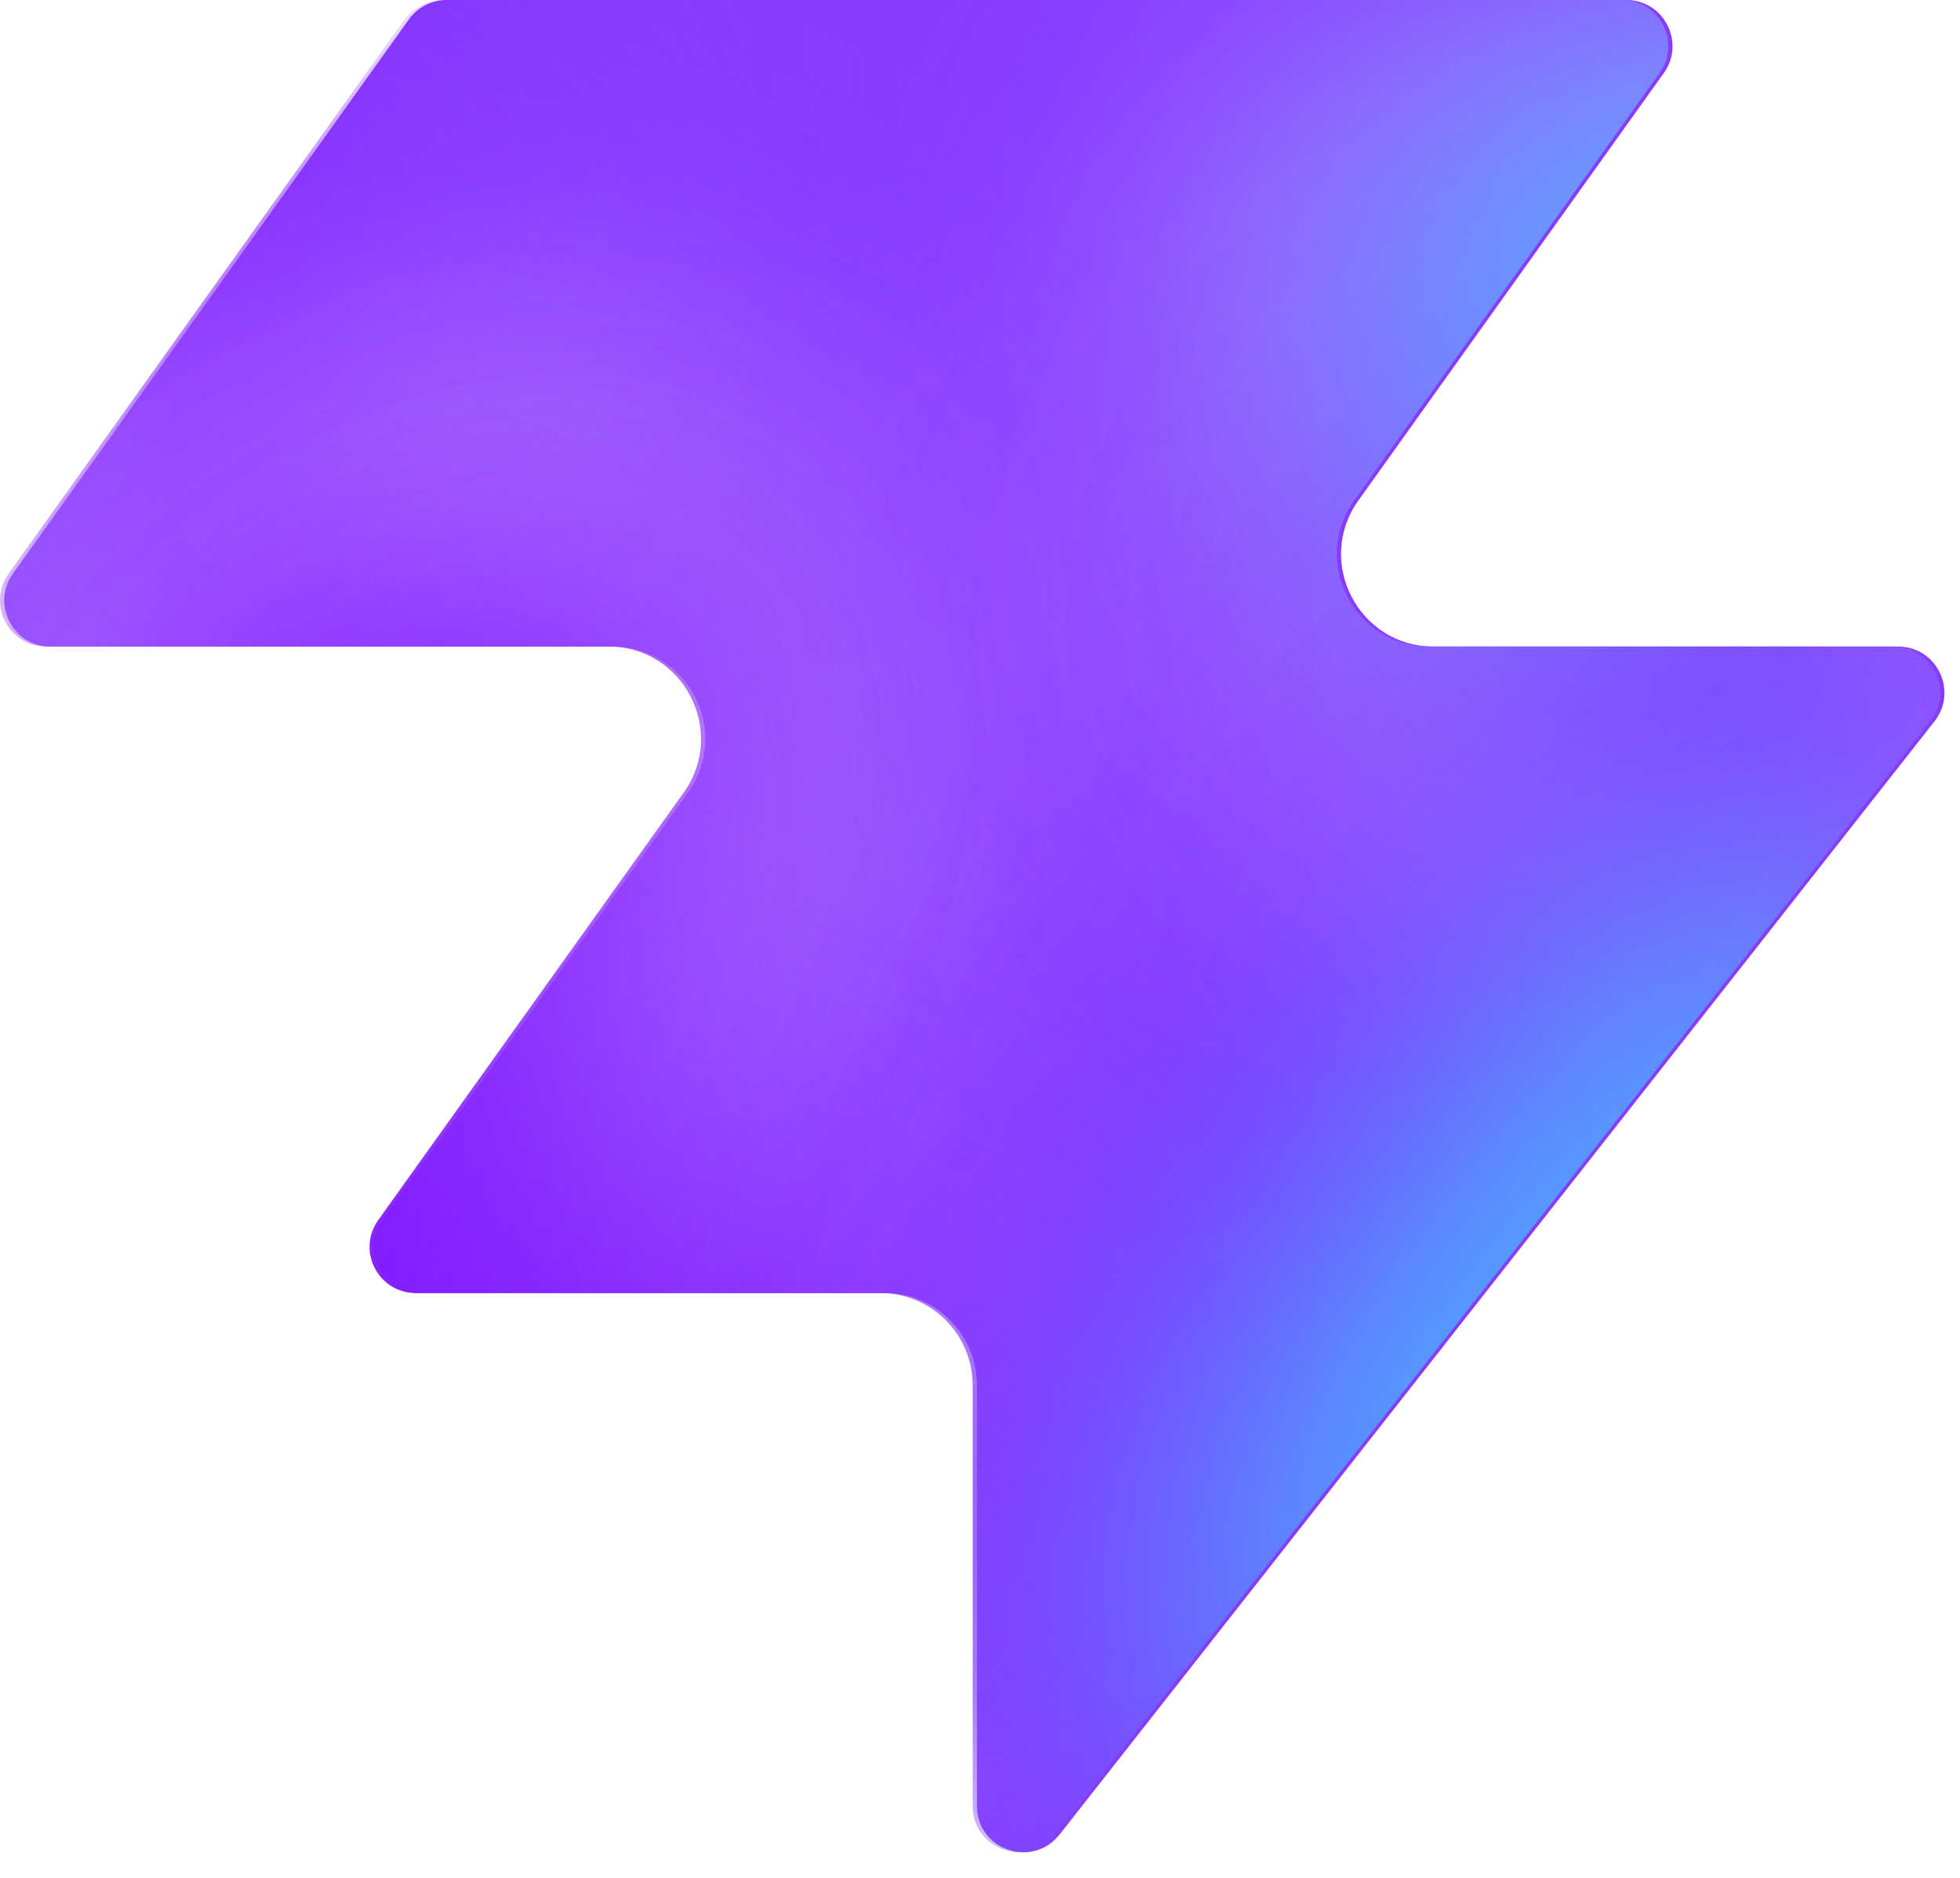
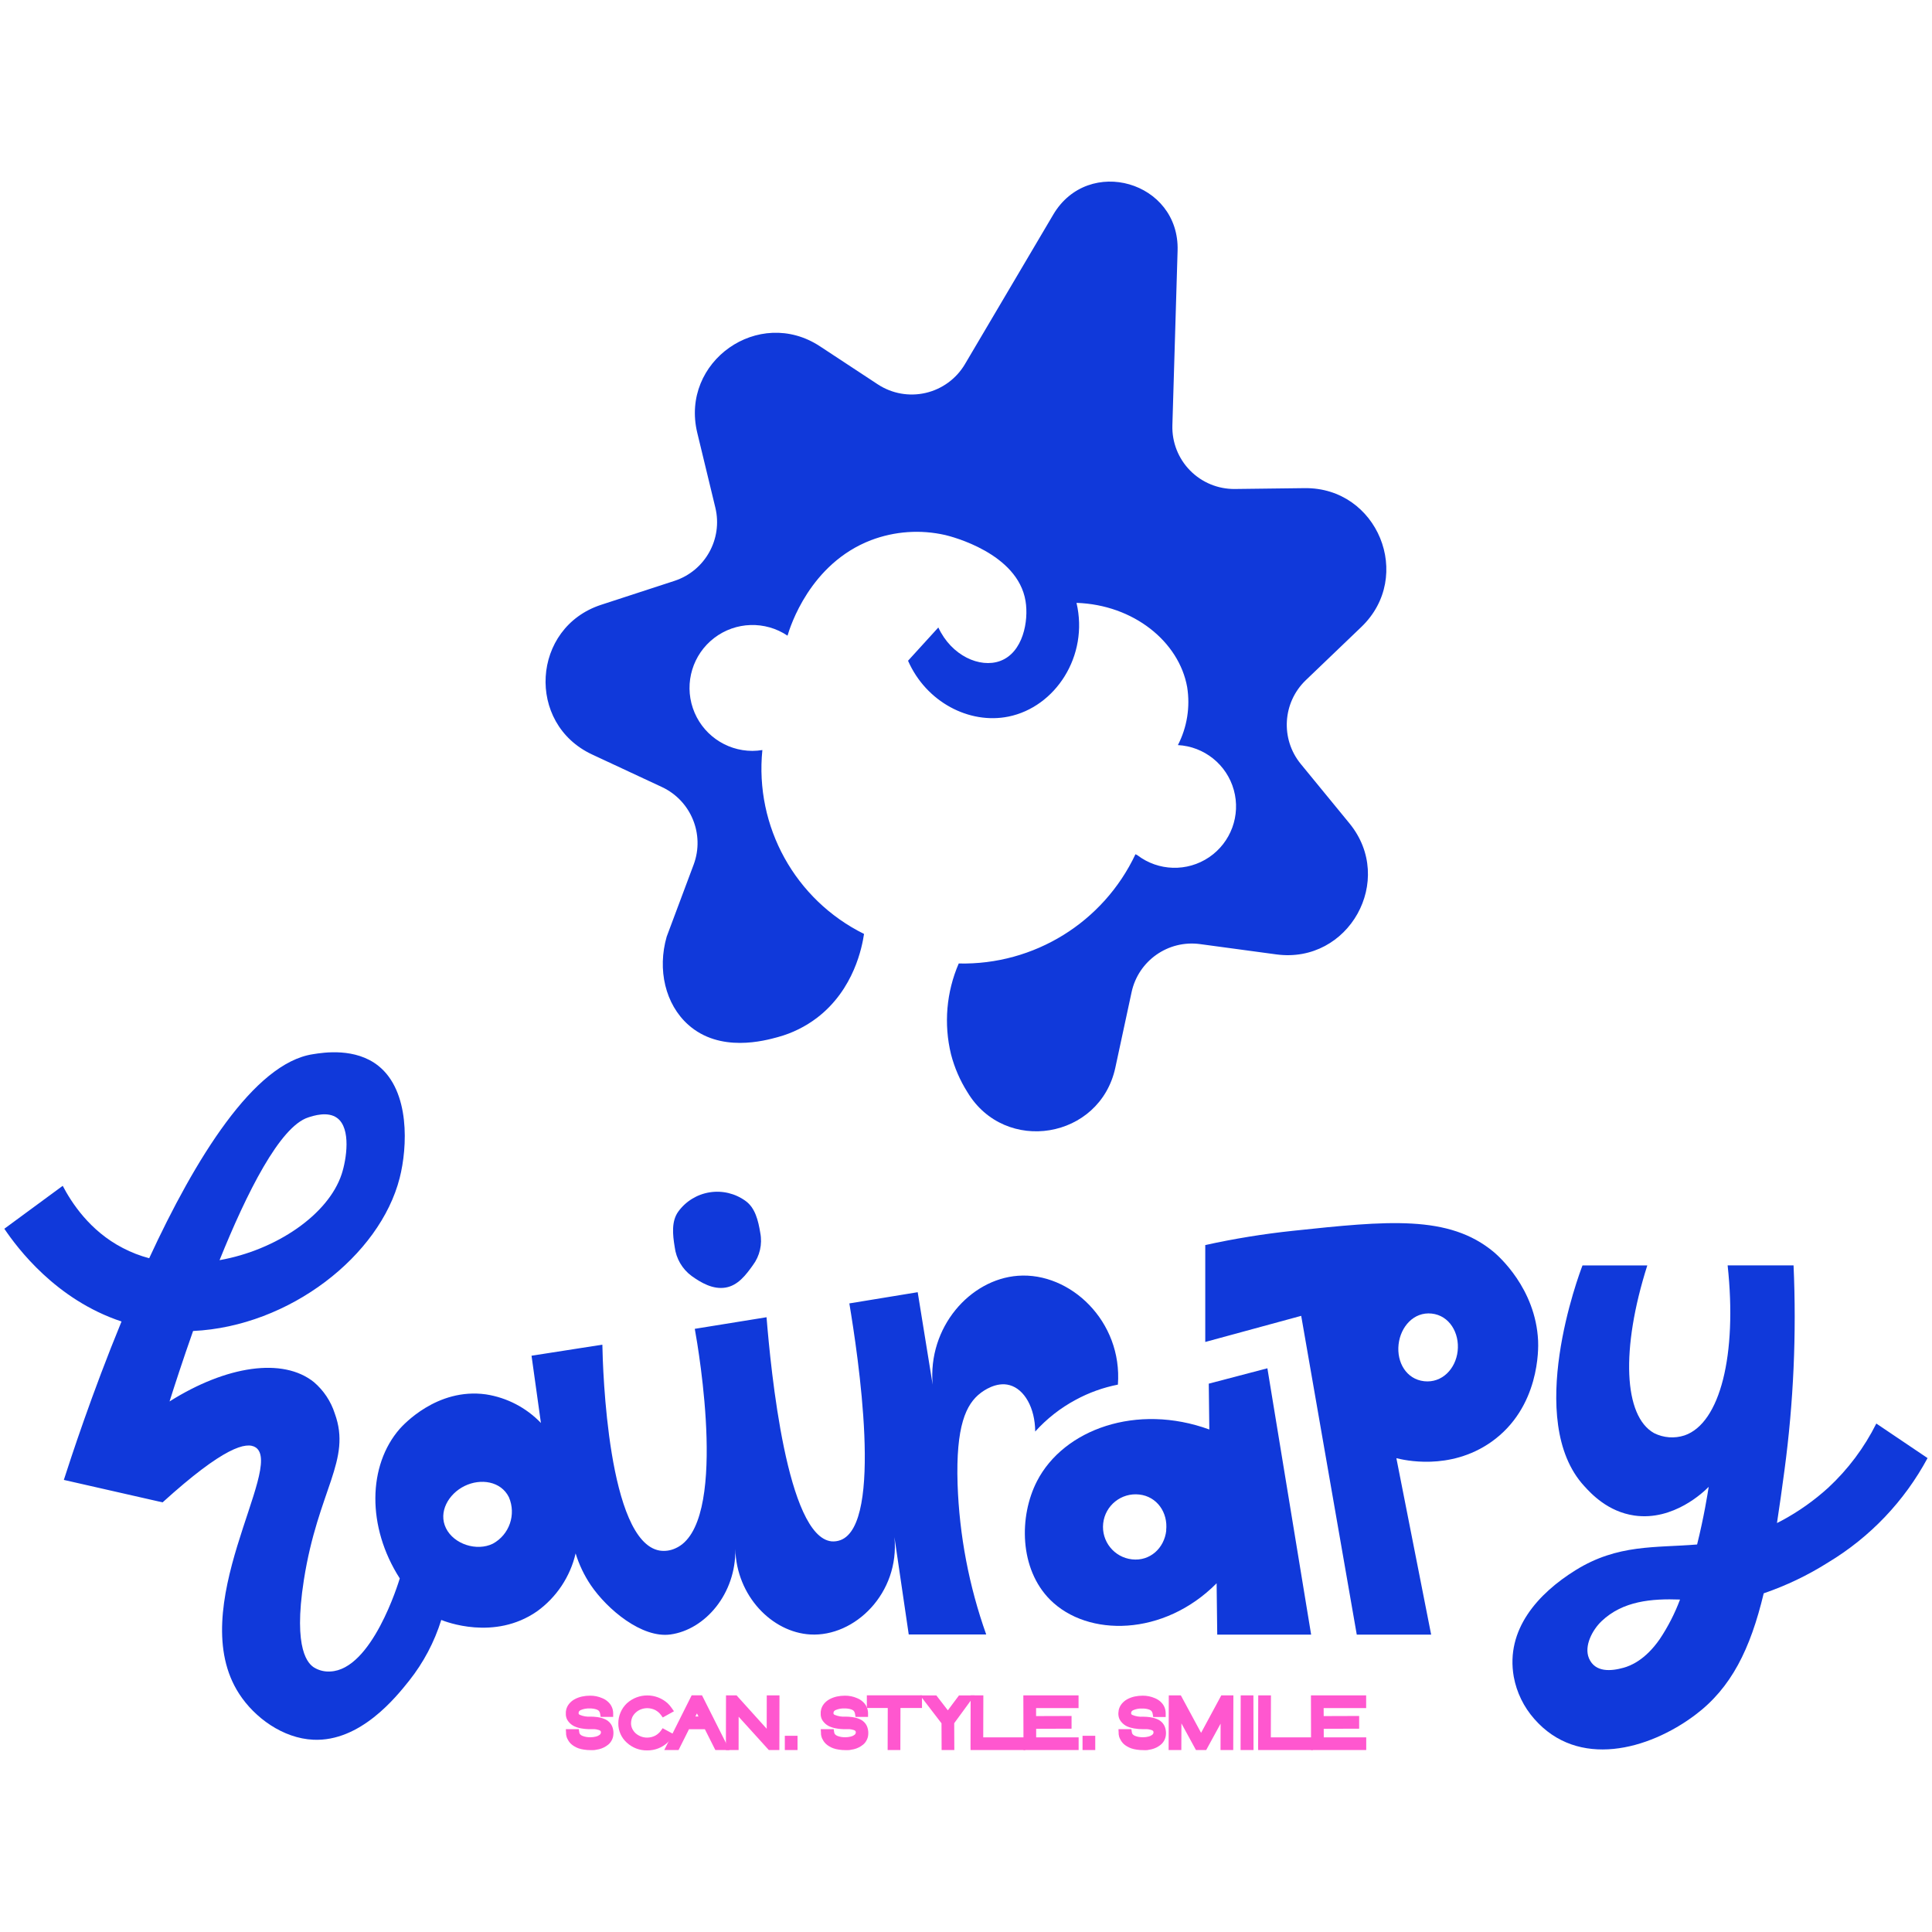
- <svg xmlns="http://www.w3.org/2000/svg" width="48" height="46" fill="none" viewBox="0 0 48 46">
-   <path fill="#863bff" d="M25.946 44.938c-.664.845-2.021.375-2.021-.698V33.937a2.26 2.26 0 0 0-2.262-2.262H10.287c-.92 0-1.456-1.04-.92-1.788l7.48-10.471c1.07-1.497 0-3.578-1.842-3.578H1.237c-.92 0-1.456-1.04-.92-1.788L10.013.474c.214-.297.556-.474.92-.474h28.894c.92 0 1.456 1.04.92 1.788l-7.48 10.471c-1.07 1.498 0 3.579 1.842 3.579h11.377c.943 0 1.473 1.088.89 1.83L25.947 44.94z" style="fill:#863bff;fill:color(display-p3 .525 .23 1);fill-opacity:1" />
-   <mask id="a" width="48" height="46" x="0" y="0" maskUnits="userSpaceOnUse" style="mask-type:alpha">
-     <path fill="#000" d="M25.842 44.938c-.664.844-2.021.375-2.021-.698V33.937a2.26 2.26 0 0 0-2.262-2.262H10.183c-.92 0-1.456-1.04-.92-1.788l7.48-10.471c1.07-1.498 0-3.579-1.842-3.579H1.133c-.92 0-1.456-1.04-.92-1.787L9.91.473c.214-.297.556-.474.92-.474h28.894c.92 0 1.456 1.04.92 1.788l-7.48 10.471c-1.07 1.498 0 3.578 1.842 3.578h11.377c.943 0 1.473 1.088.89 1.832L25.843 44.94z" style="fill:#000;fill-opacity:1" />
-   </mask>
-   <g mask="url(#a)">
-     <g filter="url(#b)">
-       <ellipse cx="5.508" cy="14.704" fill="#ede6ff" rx="5.508" ry="14.704" style="fill:#ede6ff;fill:color(display-p3 .927 .903 1);fill-opacity:1" transform="matrix(.00324 1 1 -.00324 -4.47 31.516)" />
-     </g>
-     <g filter="url(#c)">
-       <ellipse cx="10.399" cy="29.851" fill="#ede6ff" rx="10.399" ry="29.851" style="fill:#ede6ff;fill:color(display-p3 .927 .903 1);fill-opacity:1" transform="matrix(.00324 1 1 -.00324 -39.328 7.883)" />
-     </g>
-     <g filter="url(#d)">
-       <ellipse cx="5.508" cy="30.487" fill="#7e14ff" rx="5.508" ry="30.487" style="fill:#7e14ff;fill:color(display-p3 .492 .077 1);fill-opacity:1" transform="rotate(89.814 -25.913 -14.639)scale(1 -1)" />
-     </g>
-     <g filter="url(#e)">
-       <ellipse cx="5.508" cy="30.599" fill="#7e14ff" rx="5.508" ry="30.599" style="fill:#7e14ff;fill:color(display-p3 .492 .077 1);fill-opacity:1" transform="rotate(89.814 -32.644 -3.334)scale(1 -1)" />
-     </g>
-     <g filter="url(#f)">
-       <ellipse cx="5.508" cy="30.599" fill="#7e14ff" rx="5.508" ry="30.599" style="fill:#7e14ff;fill:color(display-p3 .492 .077 1);fill-opacity:1" transform="matrix(.00324 1 1 -.00324 -34.34 30.47)" />
-     </g>
-     <g filter="url(#g)">
-       <ellipse cx="14.072" cy="22.078" fill="#ede6ff" rx="14.072" ry="22.078" style="fill:#ede6ff;fill:color(display-p3 .927 .903 1);fill-opacity:1" transform="rotate(93.35 24.506 48.493)scale(-1 1)" />
-     </g>
-     <g filter="url(#h)">
-       <ellipse cx="3.47" cy="21.501" fill="#7e14ff" rx="3.47" ry="21.501" style="fill:#7e14ff;fill:color(display-p3 .492 .077 1);fill-opacity:1" transform="rotate(89.009 28.708 47.59)scale(-1 1)" />
-     </g>
-     <g filter="url(#i)">
-       <ellipse cx="3.47" cy="21.501" fill="#7e14ff" rx="3.47" ry="21.501" style="fill:#7e14ff;fill:color(display-p3 .492 .077 1);fill-opacity:1" transform="rotate(89.009 28.708 47.59)scale(-1 1)" />
-     </g>
-     <g filter="url(#j)">
-       <ellipse cx=".387" cy="8.972" fill="#7e14ff" rx="4.407" ry="29.108" style="fill:#7e14ff;fill:color(display-p3 .492 .077 1);fill-opacity:1" transform="rotate(39.51 .387 8.972)" />
-     </g>
-     <g filter="url(#k)">
-       <ellipse cx="47.523" cy="-6.092" fill="#7e14ff" rx="4.407" ry="29.108" style="fill:#7e14ff;fill:color(display-p3 .492 .077 1);fill-opacity:1" transform="rotate(37.892 47.523 -6.092)" />
-     </g>
-     <g filter="url(#l)">
-       <ellipse cx="41.412" cy="6.333" fill="#47bfff" rx="5.971" ry="9.665" style="fill:#47bfff;fill:color(display-p3 .28 .748 1);fill-opacity:1" transform="rotate(37.892 41.412 6.333)" />
-     </g>
-     <g filter="url(#m)">
-       <ellipse cx="-1.879" cy="38.332" fill="#7e14ff" rx="4.407" ry="29.108" style="fill:#7e14ff;fill:color(display-p3 .492 .077 1);fill-opacity:1" transform="rotate(37.892 -1.88 38.332)" />
-     </g>
-     <g filter="url(#n)">
-       <ellipse cx="-1.879" cy="38.332" fill="#7e14ff" rx="4.407" ry="29.108" style="fill:#7e14ff;fill:color(display-p3 .492 .077 1);fill-opacity:1" transform="rotate(37.892 -1.88 38.332)" />
-     </g>
-     <g filter="url(#o)">
-       <ellipse cx="35.651" cy="29.907" fill="#7e14ff" rx="4.407" ry="29.108" style="fill:#7e14ff;fill:color(display-p3 .492 .077 1);fill-opacity:1" transform="rotate(37.892 35.651 29.907)" />
-     </g>
-     <g filter="url(#p)">
-       <ellipse cx="38.418" cy="32.4" fill="#47bfff" rx="5.971" ry="15.297" style="fill:#47bfff;fill:color(display-p3 .28 .748 1);fill-opacity:1" transform="rotate(37.892 38.418 32.4)" />
-     </g>
+ <svg xmlns="http://www.w3.org/2000/svg" viewBox="0 0 500 500">
+   <defs>
+     <style>.cls-1{fill:#1039da;}.cls-2{fill:#ff57cf;}</style>
+   </defs>
+   <g id="icon">
+     <path class="cls-1" d="M336.61,197.68a16,16,0,0,1,1.3-21.62l14.41-13.81c13.66-13.1,4.22-36.16-14.7-35.92l-18.07.22a16,16,0,0,1-16.14-16.43l1.35-45.27c.53-17.88-23.09-24.71-32.18-9.31L249.71,94.27a16,16,0,0,1-22.51,5.22l-15-9.87C196.39,79.22,176,93.55,180.45,112l4.69,19.41a16,16,0,0,1-10.56,18.91l-19,6.2c-18,5.87-19.49,30.74-2.34,38.74l18.1,8.44a16,16,0,0,1,8.2,20l-7,18.7c-2.46,8.55-.36,17.5,5.57,22.8,8.21,7.34,19.79,4.14,23.26,3.18a29.47,29.47,0,0,0,10.11-5c9.6-7.36,11.65-18.45,12.13-21.68a47.74,47.74,0,0,1-26.31-47.59,16.71,16.71,0,0,1-2.57.22,16.29,16.29,0,1,1,9.08-29.82c.68-2.31,5.78-18.62,21.6-24.71a33.33,33.33,0,0,1,19.24-1.33c1.58.38,18.73,4.69,20.76,17.08.85,5.15-.64,13.33-6.57,15.51-5.23,1.92-12.59-1.34-16-8.67L235,171c4.67,10.66,15.82,16.52,26,14.45,12.12-2.46,20.82-15.68,17.6-29.43,14.8.5,26.54,10.06,28.64,21.81a24.38,24.38,0,0,1-2.4,15,15.89,15.89,0,1,1-10.48,28.5l-.5-.26a49.32,49.32,0,0,1-45.74,28.28,37.11,37.11,0,0,0-2,23.5,34.52,34.52,0,0,0,4.24,9.79c9.73,16.23,34.31,12.16,38.29-6.34l4.2-19.51a15.94,15.94,0,0,1,17.71-12.46L330.33,247c18.76,2.51,30.9-19.25,18.92-33.9Z" />
  </g>
-   <defs>
-     <filter id="b" width="60.045" height="41.654" x="-19.77" y="16.149" color-interpolation-filters="sRGB" filterUnits="userSpaceOnUse">
-       <feFlood flood-opacity="0" result="BackgroundImageFix" />
-       <feBlend in="SourceGraphic" in2="BackgroundImageFix" result="shape" />
-       <feGaussianBlur result="effect1_foregroundBlur_2002_17158" stdDeviation="7.659" />
-     </filter>
-     <filter id="c" width="90.34" height="51.437" x="-54.613" y="-7.533" color-interpolation-filters="sRGB" filterUnits="userSpaceOnUse">
-       <feFlood flood-opacity="0" result="BackgroundImageFix" />
-       <feBlend in="SourceGraphic" in2="BackgroundImageFix" result="shape" />
-       <feGaussianBlur result="effect1_foregroundBlur_2002_17158" stdDeviation="7.659" />
-     </filter>
-     <filter id="d" width="79.355" height="29.4" x="-49.64" y="2.03" color-interpolation-filters="sRGB" filterUnits="userSpaceOnUse">
-       <feFlood flood-opacity="0" result="BackgroundImageFix" />
-       <feBlend in="SourceGraphic" in2="BackgroundImageFix" result="shape" />
-       <feGaussianBlur result="effect1_foregroundBlur_2002_17158" stdDeviation="4.596" />
-     </filter>
-     <filter id="e" width="79.579" height="29.4" x="-45.045" y="20.029" color-interpolation-filters="sRGB" filterUnits="userSpaceOnUse">
-       <feFlood flood-opacity="0" result="BackgroundImageFix" />
-       <feBlend in="SourceGraphic" in2="BackgroundImageFix" result="shape" />
-       <feGaussianBlur result="effect1_foregroundBlur_2002_17158" stdDeviation="4.596" />
-     </filter>
-     <filter id="f" width="79.579" height="29.4" x="-43.513" y="21.178" color-interpolation-filters="sRGB" filterUnits="userSpaceOnUse">
-       <feFlood flood-opacity="0" result="BackgroundImageFix" />
-       <feBlend in="SourceGraphic" in2="BackgroundImageFix" result="shape" />
-       <feGaussianBlur result="effect1_foregroundBlur_2002_17158" stdDeviation="4.596" />
-     </filter>
-     <filter id="g" width="74.749" height="58.852" x="15.756" y="-17.901" color-interpolation-filters="sRGB" filterUnits="userSpaceOnUse">
-       <feFlood flood-opacity="0" result="BackgroundImageFix" />
-       <feBlend in="SourceGraphic" in2="BackgroundImageFix" result="shape" />
-       <feGaussianBlur result="effect1_foregroundBlur_2002_17158" stdDeviation="7.659" />
-     </filter>
-     <filter id="h" width="61.377" height="25.362" x="23.548" y="2.284" color-interpolation-filters="sRGB" filterUnits="userSpaceOnUse">
-       <feFlood flood-opacity="0" result="BackgroundImageFix" />
-       <feBlend in="SourceGraphic" in2="BackgroundImageFix" result="shape" />
-       <feGaussianBlur result="effect1_foregroundBlur_2002_17158" stdDeviation="4.596" />
-     </filter>
-     <filter id="i" width="61.377" height="25.362" x="23.548" y="2.284" color-interpolation-filters="sRGB" filterUnits="userSpaceOnUse">
-       <feFlood flood-opacity="0" result="BackgroundImageFix" />
-       <feBlend in="SourceGraphic" in2="BackgroundImageFix" result="shape" />
-       <feGaussianBlur result="effect1_foregroundBlur_2002_17158" stdDeviation="4.596" />
-     </filter>
-     <filter id="j" width="56.045" height="63.649" x="-27.636" y="-22.853" color-interpolation-filters="sRGB" filterUnits="userSpaceOnUse">
-       <feFlood flood-opacity="0" result="BackgroundImageFix" />
-       <feBlend in="SourceGraphic" in2="BackgroundImageFix" result="shape" />
-       <feGaussianBlur result="effect1_foregroundBlur_2002_17158" stdDeviation="4.596" />
-     </filter>
-     <filter id="k" width="54.814" height="64.646" x="20.116" y="-38.415" color-interpolation-filters="sRGB" filterUnits="userSpaceOnUse">
-       <feFlood flood-opacity="0" result="BackgroundImageFix" />
-       <feBlend in="SourceGraphic" in2="BackgroundImageFix" result="shape" />
-       <feGaussianBlur result="effect1_foregroundBlur_2002_17158" stdDeviation="4.596" />
-     </filter>
-     <filter id="l" width="33.541" height="35.313" x="24.641" y="-11.323" color-interpolation-filters="sRGB" filterUnits="userSpaceOnUse">
-       <feFlood flood-opacity="0" result="BackgroundImageFix" />
-       <feBlend in="SourceGraphic" in2="BackgroundImageFix" result="shape" />
-       <feGaussianBlur result="effect1_foregroundBlur_2002_17158" stdDeviation="4.596" />
-     </filter>
-     <filter id="m" width="54.814" height="64.646" x="-29.286" y="6.009" color-interpolation-filters="sRGB" filterUnits="userSpaceOnUse">
-       <feFlood flood-opacity="0" result="BackgroundImageFix" />
-       <feBlend in="SourceGraphic" in2="BackgroundImageFix" result="shape" />
-       <feGaussianBlur result="effect1_foregroundBlur_2002_17158" stdDeviation="4.596" />
-     </filter>
-     <filter id="n" width="54.814" height="64.646" x="-29.286" y="6.009" color-interpolation-filters="sRGB" filterUnits="userSpaceOnUse">
-       <feFlood flood-opacity="0" result="BackgroundImageFix" />
-       <feBlend in="SourceGraphic" in2="BackgroundImageFix" result="shape" />
-       <feGaussianBlur result="effect1_foregroundBlur_2002_17158" stdDeviation="4.596" />
-     </filter>
-     <filter id="o" width="54.814" height="64.646" x="8.244" y="-2.416" color-interpolation-filters="sRGB" filterUnits="userSpaceOnUse">
-       <feFlood flood-opacity="0" result="BackgroundImageFix" />
-       <feBlend in="SourceGraphic" in2="BackgroundImageFix" result="shape" />
-       <feGaussianBlur result="effect1_foregroundBlur_2002_17158" stdDeviation="4.596" />
-     </filter>
-     <filter id="p" width="39.409" height="43.623" x="18.713" y="10.588" color-interpolation-filters="sRGB" filterUnits="userSpaceOnUse">
-       <feFlood flood-opacity="0" result="BackgroundImageFix" />
-       <feBlend in="SourceGraphic" in2="BackgroundImageFix" result="shape" />
-       <feGaussianBlur result="effect1_foregroundBlur_2002_17158" stdDeviation="4.596" />
-     </filter>
-   </defs>
+   <g id="text">
+     <path class="cls-1" d="M485.59,368.41A58,58,0,0,1,473.17,385a60.35,60.35,0,0,1-12,8.5l-1.29.66c.66-4.29,1.3-8.86,1.95-13.74a298.94,298.94,0,0,0,2.34-52.94H447.11c2.5,23.12-1.93,40.84-11.15,44a10.38,10.38,0,0,1-7.89-.59c-7.86-4.4-8.66-21.67-1.75-43.4H409.55c-.89,2.28-15.1,40.17.43,57.08,1.81,2,6.12,6.66,13,7.65,10.11,1.45,18-6.16,19.23-7.43-.27,1.74-1.22,7.77-3,14.92-10.82.9-20.54-.13-31.45,6.65-9.66,6-18.16,15.32-16,27.58a22.66,22.66,0,0,0,5.29,10.89c11.32,13,29.57,8.09,41.66-1,9.33-7,14.27-17,17.74-31.48a79.23,79.23,0,0,0,16.69-8,70.45,70.45,0,0,0,25.71-27ZM420.22,431.6c-3.25.91-7.4,1.3-9-2.44-1.35-3.22.95-7.4,3.25-9.59,5.53-5.27,13-5.87,20.32-5.61a50.23,50.23,0,0,1-5.24,10.23C425.74,429.68,421.91,431.12,420.22,431.6Z" />
+     <path class="cls-1" d="M179,330.23c2.48,1.77,5.5,3.52,8.74,3s5.33-3.31,7.1-5.79a10.58,10.58,0,0,0,1.92-8.36c-.53-3.25-1.33-6.49-3.8-8.27a12.46,12.46,0,0,0-17.43,2.76c-1.78,2.48-1.46,5.89-.92,9.14A11,11,0,0,0,179,330.23Z" />
+     <path class="cls-1" d="M278.41,362.26a38.39,38.39,0,0,1,10.9-3.92c1.23-16.39-12.35-29.18-25.88-28.17-12.38.92-23.35,13.3-22.06,28.17l-3.87-23.92-17.69,2.9c2.22,13.34,8.87,57-2.26,61.25a5.32,5.32,0,0,1-2.36.33c-11.53-1.23-15.68-44.18-16.81-58l-18.57,3c1,5.46,8.78,50.76-5,56.8a7.12,7.12,0,0,1-4.14.58C157.33,398.88,156,354.39,155.89,348l-18.33,2.86,2.43,17.4a25,25,0,0,0-14.24-7.4c-12.69-1.76-21.46,8-22.29,8.91-8.25,9.44-8.59,25.33,0,38.72-.34,1.14-7.22,23.67-18,24.09a7.17,7.17,0,0,1-4.13-1c-1.44-.9-5.56-4.36-2.69-22.68,3.67-23.37,12.43-30.95,8-43.09a17.82,17.82,0,0,0-5.4-8.12c-8-6.43-22.61-4.29-37.36,5,1.23-3.89,3.37-10.51,6.09-18.23,25-1.18,48.36-19.54,53.46-39.58,2.05-8,2.72-22.49-5.52-29.05-5.92-4.71-14.08-3.47-16.94-3-15.27,2.32-30.49,27.12-42.36,52.8A32.93,32.93,0,0,1,31.82,323c-8.64-4.45-13.36-11.86-15.59-16.11L1.12,318c3.38,5,13.35,18.37,30.33,24C23.71,360.82,18.27,377.57,16.52,383l25.56,5.81C57.88,374.48,63.82,373,66.2,374.61c7.41,5.12-18.77,41.56-4.28,63.79,4,6.16,11.32,11.48,19.16,11.84,12.16.57,21.4-11,24.81-15.28a48.52,48.52,0,0,0,8.31-15.72c1,.4,13.7,5.46,24.77-2.22a25.64,25.64,0,0,0,10-15,31,31,0,0,0,3.91,8.19c4.29,6.33,13.25,13.81,20.64,12.79,9-1.25,17-10.58,16.78-22.14.29,12.19,9.51,21.57,19.39,22.14,11.53.67,23.2-10.71,21.79-25.19q1.84,12.58,3.7,25.19h20.05a129.4,129.4,0,0,1-7.41-38.92c-.47-15,2.16-20.71,6-23.6.59-.45,4-3,7.49-2,3.79,1.05,6.56,5.84,6.6,12A38.73,38.73,0,0,1,278.41,362.26ZM79.74,289.2c1.37-.45,5.08-1.66,7.52.14,3.65,2.7,2.42,10.69,1.16,14.53-3.45,10.46-16.91,19.65-31.6,22.26C63.87,308.64,72.44,291.57,79.74,289.2Zm47.82,110.3c-4.16,2.05-10.09.16-12.14-4s.63-8.87,4.8-10.92,9.44-1.26,11.49,2.91A9.44,9.44,0,0,1,127.56,399.5Z" />
+     <path class="cls-1" d="M312.83,358.09q.06,5.93.14,11.86c-18.77-6.85-37.68-.05-44.59,13.36-4.7,9.12-4.59,22.73,3.41,30.72,9.7,9.69,29.39,9.52,43.07-4.28q.08,6.64.16,13.29h24.3L328,354.11Zm-11,38c-.52,4.61-4.25,8-8.87,7.47a8.44,8.44,0,0,1,1.87-16.78C299.42,387.27,302.31,391.45,301.8,396.07Z" />
+     <path class="cls-1" d="M398.06,347c-.63-13.62-10.34-22-11.43-22.94-11.68-9.79-27.71-8.1-52-5.53a205.84,205.84,0,0,0-22.71,3.69V347.3l24.83-6.76q7.2,41.25,14.38,82.5h19.25q-4.5-22.85-9-45.67c1.85.47,13.76,3.35,24.48-4.14C398.6,364.31,398.14,348.75,398.06,347Zm-20.82,2.65c-.51,4.62-4.06,8.32-8.67,7.81s-7.13-4.89-6.62-9.51,3.95-8.49,8.56-8S377.76,345,377.24,349.65Z" />
+     <path class="cls-2" d="M152.85,452.93a10.36,10.36,0,0,1-1.72-.13,7.41,7.41,0,0,1-1.4-.33,6,6,0,0,1-1.13-.54,5,5,0,0,1-.83-.62,4.53,4.53,0,0,1-.61-.73c-.16-.27-.28-.48-.36-.65a3.65,3.65,0,0,1-.22-.66,3.5,3.5,0,0,1-.08-.43l0-.29-.06-1.05h3.35l.13.85a.89.89,0,0,0,.22.49,1.54,1.54,0,0,0,.59.4,4.6,4.6,0,0,0,1,.28,6,6,0,0,0,1,.08h.13a5.77,5.77,0,0,0,1.38-.18,2.41,2.41,0,0,0,.94-.44.75.75,0,0,0,.31-.43.77.77,0,0,0,0-.43.37.37,0,0,0-.17-.23,1.35,1.35,0,0,0-.55-.22,4.12,4.12,0,0,0-.87-.16,9.59,9.59,0,0,0-1,0,12.7,12.7,0,0,1-2.45-.2,7.05,7.05,0,0,1-1.8-.54,4.29,4.29,0,0,1-1.23-.88,3.66,3.66,0,0,1-.72-1,3.59,3.59,0,0,1-.26-1,4.82,4.82,0,0,1,0-.75c0-.15,0-.28.06-.41l0-.13h0a3.83,3.83,0,0,1,.77-1.64,4.8,4.8,0,0,1,1.51-1.23,7.33,7.33,0,0,1,1.84-.67,9.67,9.67,0,0,1,2.08-.22,7.66,7.66,0,0,1,3.18.65,4.71,4.71,0,0,1,1.38.85,4,4,0,0,1,1.43,3l0,1h-3.24l-.14-.84a1.39,1.39,0,0,0-.2-.55,1.05,1.05,0,0,0-.32-.34,2,2,0,0,0-.56-.25,5,5,0,0,0-1.59-.21,5.22,5.22,0,0,0-2.41.44,1.21,1.21,0,0,0-.35.29.41.41,0,0,0-.11.25c-.09.4,0,.52.28.67a6,6,0,0,0,2.78.46,13.75,13.75,0,0,1,1.82.13,6.93,6.93,0,0,1,1.64.42,4,4,0,0,1,1.39.87,3.42,3.42,0,0,1,.87,1.45,4.42,4.42,0,0,1,.18,1.86,3.53,3.53,0,0,1-.46,1.47,3.4,3.4,0,0,1-.91,1.09,6.57,6.57,0,0,1-1.08.69,6,6,0,0,1-1.27.46c-.4.09-.77.16-1.13.21A8.78,8.78,0,0,1,152.85,452.93Z" />
+     <path class="cls-2" d="M167.51,453a7.54,7.54,0,0,1-5.29-2,6.59,6.59,0,0,1-2.2-5,7.13,7.13,0,0,1,.57-2.81,7,7,0,0,1,1.66-2.39,7.86,7.86,0,0,1,10.53,0,7,7,0,0,1,1,1.16l.64.91-2.89,1.61-.52-.7a4.61,4.61,0,0,0-.55-.6,4.56,4.56,0,0,0-.85-.6,4.28,4.28,0,0,0-1-.37,4.61,4.61,0,0,0-1.1-.14,4.69,4.69,0,0,0-1.65.31,4.08,4.08,0,0,0-1.32.82,3.86,3.86,0,0,0-.9,1.19,3.56,3.56,0,0,0-.2.58,4.6,4.6,0,0,0-.13,1,3.23,3.23,0,0,0,.31,1.41,3.92,3.92,0,0,0,.88,1.19,4.6,4.6,0,0,0,1.35.82,4.43,4.43,0,0,0,1.64.3,4.63,4.63,0,0,0,1.11-.14,4.44,4.44,0,0,0,1-.38,3.87,3.87,0,0,0,.82-.59,3.44,3.44,0,0,0,.56-.6l.51-.72,2.88,1.56-.58.91a6.54,6.54,0,0,1-1,1.22A7.56,7.56,0,0,1,167.51,453Z" />
+     <path class="cls-2" d="M185.13,452.91l-2.71-5.39h-4.11l-2.7,5.39h-3.7L179,438.75h2.68l7.12,14.16Zm-4.36-8.68-.4-.81-.41.81Z" />
+     <polygon class="cls-2" points="198.97 452.91 191.16 444.29 191.15 452.91 187.86 452.91 187.89 438.76 190.62 438.76 198.42 447.4 198.44 438.76 201.73 438.76 201.7 452.91 198.97 452.91" />
+     <rect class="cls-2" x="203.11" y="449.22" width="3.29" height="3.69" />
+     <path class="cls-2" d="M218.82,452.93a10.36,10.36,0,0,1-1.72-.13,7.41,7.41,0,0,1-1.4-.33,5.67,5.67,0,0,1-1.13-.54,5,5,0,0,1-.83-.62,4.53,4.53,0,0,1-.61-.73c-.16-.27-.28-.48-.36-.65a3.65,3.65,0,0,1-.22-.66,3.5,3.5,0,0,1-.08-.43l0-.29-.06-1.05h3.35l.13.85a.89.89,0,0,0,.22.49,1.59,1.59,0,0,0,.58.4,4.85,4.85,0,0,0,1,.28,6,6,0,0,0,1,.08h.13a5.77,5.77,0,0,0,1.38-.18,2.48,2.48,0,0,0,.94-.44.75.75,0,0,0.31-.43.77.77,0,0,0,0-.43.37.37,0,0,0-.17-.23,1.35,1.35,0,0,0-.55-.22,4.12,4.12,0,0,0-.87-.16,9.59,9.59,0,0,0-1,0,12.7,12.7,0,0,1-2.45-.2,7.05,7.05,0,0,1-1.8-.54,4.29,4.29,0,0,1-1.23-.88,3.66,3.66,0,0,1-.72-1,3.59,3.59,0,0,1-.26-1,4.82,4.82,0,0,1,0-.75c0-.15,0-.28.06-.41l0-.13h0a3.83,3.83,0,0,1,.77-1.64,4.8,4.8,0,0,1,1.51-1.23,7.33,7.33,0,0,1,1.84-.67,9.67,9.67,0,0,1,2.08-.22,7.66,7.66,0,0,1,3.18.65,4.71,4.71,0,0,1,1.38.85,4,4,0,0,1,1.43,3l0,1h-3.24l-.14-.84a1.39,1.39,0,0,0-.2-.55,1.05,1.05,0,0,0-.32-.34,2,2,0,0,0-.56-.25,5,5,0,0,0-1.59-.21,5.22,5.22,0,0,0-2.41.44,1.21,1.21,0,0,0-.35.29.41.41,0,0,0-.11.25c-.09.4,0,.52.28.67a6,6,0,0,0,2.78.46,13.75,13.75,0,0,1,1.82.13,6.93,6.93,0,0,1,1.64.42,4,4,0,0,1,1.39.87,3.42,3.42,0,0,1,.87,1.45,4.59,4.59,0,0,1,.18,1.86,3.53,3.53,0,0,1-.46,1.47,3.4,3.4,0,0,1-.91,1.09,6.57,6.57,0,0,1-1.08.69,6,6,0,0,1-1.27.46c-.4.09-.77.16-1.13.21A8.78,8.78,0,0,1,218.82,452.93Z" />
+     <polygon class="cls-2" points="229.72 452.91 229.75 442.03 224.34 442.03 224.34 438.75 238.61 438.75 238.61 442.03 233.04 442.03 233.01 452.91 229.72 452.91" />
+     <polygon class="cls-2" points="243.69 452.91 243.66 445.99 238.13 438.78 242.33 438.78 245.3 442.63 248.18 438.78 252.2 438.78 246.95 445.96 246.98 452.91 243.69 452.91" />
+     <polygon class="cls-2" points="251.18 452.91 251.17 451.89 251.2 438.76 254.49 438.76 254.46 449.62 265.34 449.62 265.34 452.91 251.18 452.91" />
+     <polygon class="cls-2" points="264.88 452.91 264.84 438.76 279.13 438.76 279.13 442.05 268.14 442.05 268.14 444.12 277.32 444.09 277.32 447.38 268.16 447.41 268.16 449.62 279.15 449.62 279.15 452.91 264.88 452.91" />
+     <rect class="cls-2" x="280.16" y="449.22" width="3.29" height="3.69" />
+     <path class="cls-2" d="M295.86,452.93a10.32,10.32,0,0,1-1.71-.13,7.41,7.41,0,0,1-1.4-.33,5.67,5.67,0,0,1-1.13-.54,4.67,4.67,0,0,1-.84-.62,4.5,4.5,0,0,1-.6-.73,6,6,0,0,1-.36-.65,3,3,0,0,1-.23-.66c0-.2-.07-.35-.08-.43l0-.29-.05-1.05h3.34l.13.85a.89.89,0,0,0,.22.49,1.54,1.54,0,0,0,.59.4,4.6,4.6,0,0,0,1,.28,6.19,6.19,0,0,0,1,.08h.12a5.77,5.77,0,0,0,1.38-.18,2.41,2.41,0,0,0,.94-.44.82.82,0,0,0,.32-.43.87.87,0,0,0,0-.43.46.46,0,0,0-.17-.23,1.42,1.42,0,0,0-.55-.22,4.21,4.21,0,0,0-.88-.16,9.46,9.46,0,0,0-1,0,12.84,12.84,0,0,1-2.45-.2,7.31,7.31,0,0,1-1.8-.54,4.38,4.38,0,0,1-1.22-.88,3.66,3.66,0,0,1-.72-1,3.27,3.27,0,0,1-.26-1,3.79,3.79,0,0,1,0-.75,2.52,2.52,0,0,1,.06-.41l0-.13h0a4,4,0,0,1,.78-1.64,4.88,4.88,0,0,1,1.5-1.23,7.47,7.47,0,0,1,1.84-.67,9.76,9.76,0,0,1,2.09-.22,7.73,7.73,0,0,1,3.18.65,5,5,0,0,1,1.38.85,4.14,4.14,0,0,1,1,1.29,4,4,0,0,1,.4,1.73l0,1h-3.23l-.14-.84a1.57,1.57,0,0,0-.2-.55,1.17,1.17,0,0,0-.32-.34,2.17,2.17,0,0,0-.57-.25,4.92,4.92,0,0,0-1.58-.21,5.2,5.2,0,0,0-2.41.44,1.39,1.39,0,0,0-.36.29.58.58,0,0,0-.11.25c-.08.4,0,.52.28.67a6.07,6.07,0,0,0,2.79.46,13.46,13.46,0,0,1,1.81.13,6.81,6.81,0,0,1,1.64.42,4.09,4.09,0,0,1,1.4.87,3.52,3.52,0,0,1,.87,1.45,4.59,4.59,0,0,1,.18,1.86,3.68,3.68,0,0,1-.46,1.47,3.57,3.57,0,0,1-.92,1.09,5.82,5.82,0,0,1-1.08.69,6,6,0,0,1-1.27.46c-.39.09-.77.16-1.13.21A8.55,8.55,0,0,1,295.86,452.93Z" />
+     <polygon class="cls-2" points="315.87 452.91 315.89 446.08 312.16 452.91 309.51 452.91 305.75 446.01 305.73 452.91 302.44 452.91 302.48 438.76 305.6 438.76 310.84 448.46 316.07 438.76 319.2 438.76 319.16 452.91 315.87 452.91" />
+     <polygon class="cls-2" points="321.06 452.91 321.09 438.76 324.38 438.76 324.41 452.91 321.06 452.91" />
+     <polygon class="cls-2" points="325.61 452.91 325.6 451.89 325.63 438.76 328.92 438.76 328.89 449.62 339.77 449.62 339.77 452.91 325.61 452.91" />
+     <polygon class="cls-2" points="339.3 452.91 339.27 438.76 353.56 438.76 353.56 442.05 342.56 442.05 342.57 444.12 351.75 444.09 351.75 447.38 342.58 447.41 342.59 449.62 353.58 449.62 353.58 452.91 339.3 452.91" />
+   </g>
</svg>
